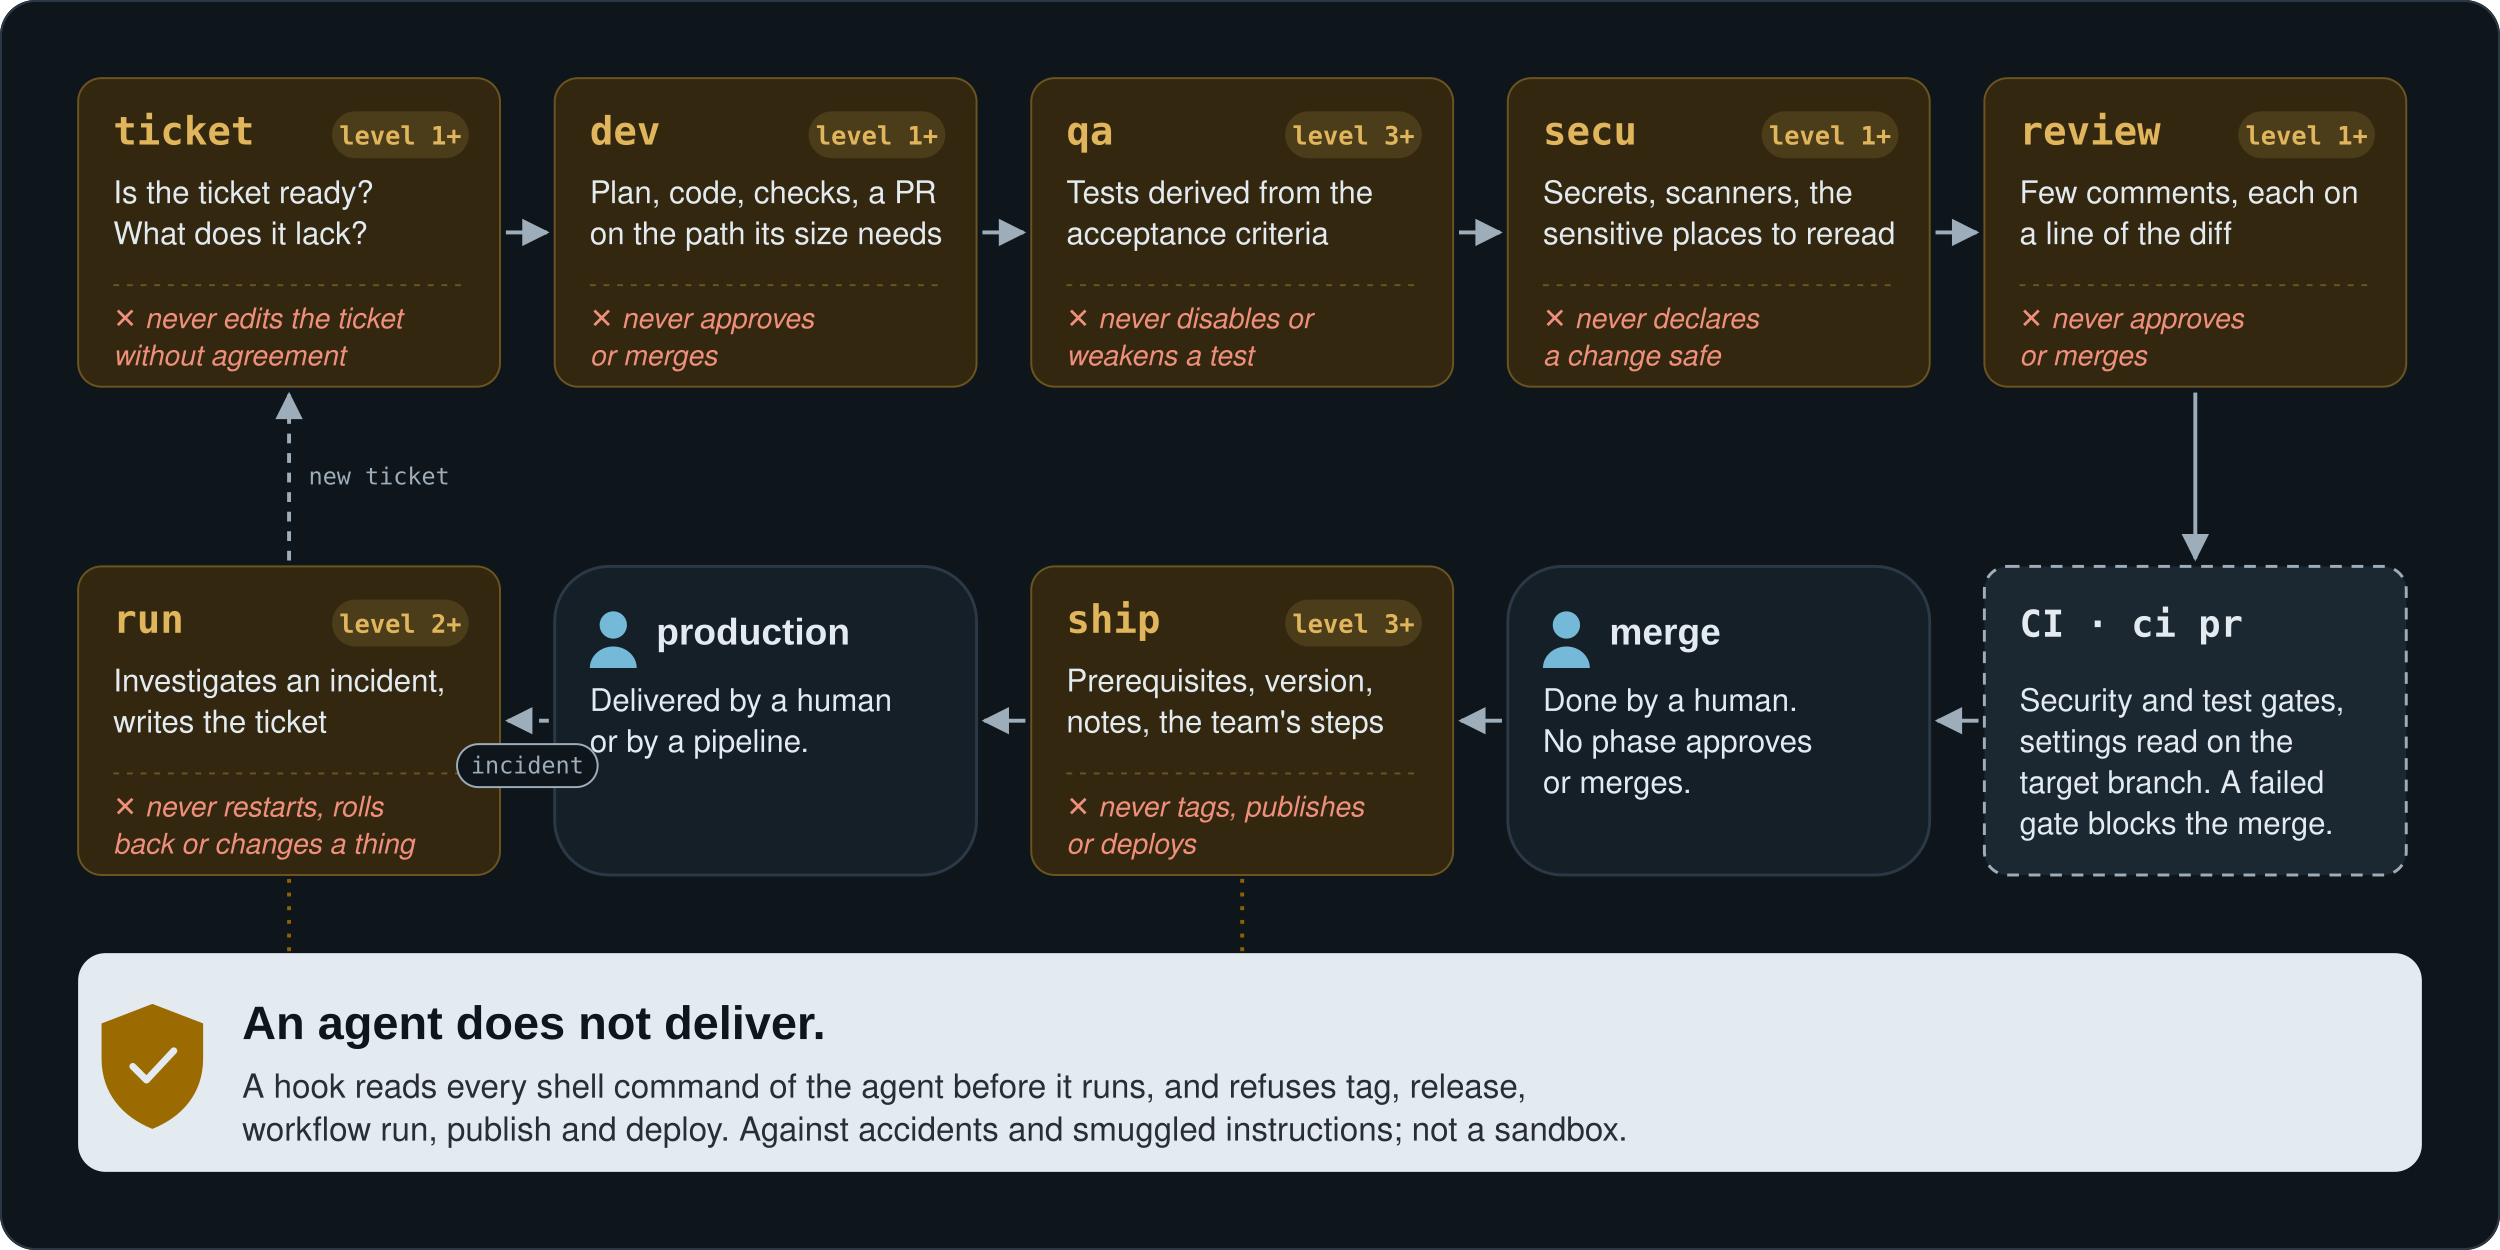
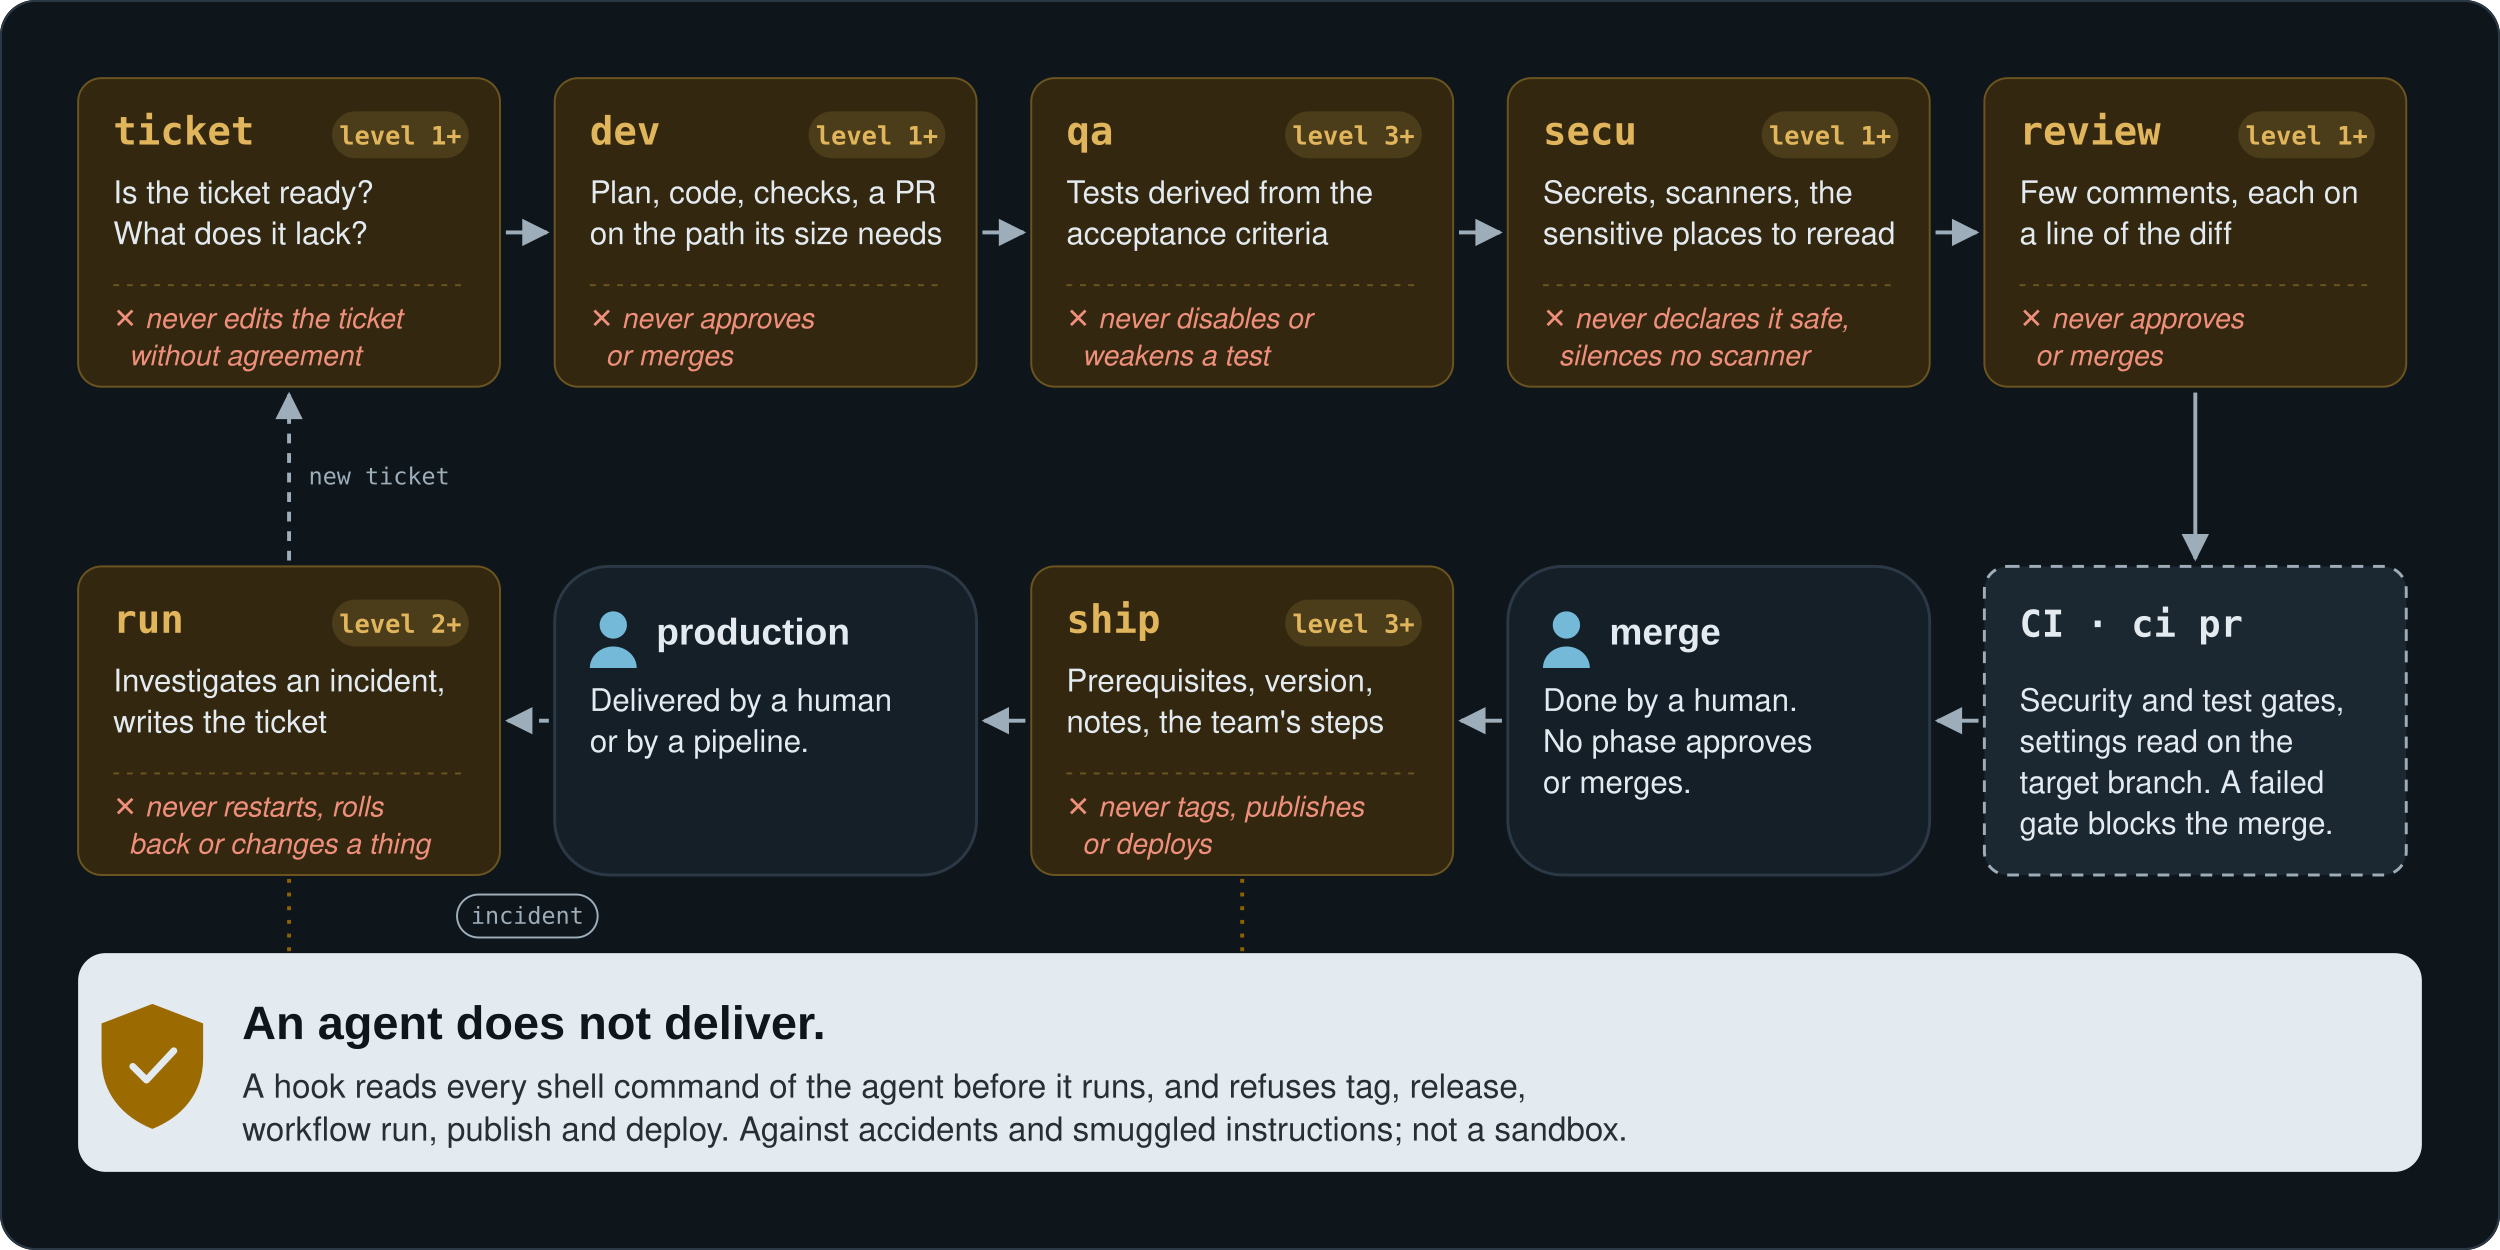
<svg xmlns="http://www.w3.org/2000/svg" width="1280" height="640" viewBox="0 0 1280 640" role="img" aria-labelledby="t d">
  <style>
  @media (prefers-reduced-motion: reduce) { * { animation: none !important; } }
  .rise { animation: rise .7s cubic-bezier(.16,1,.3,1) backwards; }
  @keyframes rise { from { opacity: 0; transform: translateY(10px); } to { opacity: 1; transform: none; } }

-   .shield { animation: glint 3.2s ease-in-out infinite; }
+   .shield { animation: glint 3.2s ease-in-out 1; }
  @keyframes glint { 50% { opacity: .7; } }
</style>
  <rect width="1280" height="640" rx="18" fill="#0e151b" />
  <rect x=".5" y=".5" width="1279" height="639" rx="18" fill="none" stroke="#2b3946" />
  <defs>
    <marker id="ah" viewBox="0 0 10 10" refX="9" refY="5" markerWidth="7" markerHeight="7" orient="auto-start-reverse">
      <path d="M0 0L10 5L0 10z" fill="#9dadb9" />
    </marker>
  </defs>
  <g class="rise" style="animation-delay:0.10s">
    <rect x="40" y="40" width="216" height="158" rx="12" fill="#33280f" stroke="#6b5420" />
    <text x="58" y="74" font-family="'IBM Plex Mono', ui-monospace, SFMono-Regular, Menlo, Consolas, monospace" font-size="20" font-weight="600" fill="#e1b55c" text-anchor="start">ticket</text>
    <rect x="170" y="57" width="70" height="24" rx="12" fill="#e1b55c" opacity=".14" />
    <text x="205" y="74" font-family="'IBM Plex Mono', ui-monospace, SFMono-Regular, Menlo, Consolas, monospace" font-size="13" font-weight="600" fill="#e1b55c" text-anchor="middle">level 1+</text>
    <text x="58" y="104" font-family="'IBM Plex Sans', -apple-system, 'Segoe UI', Helvetica, Arial, sans-serif" font-size="16" font-weight="400" fill="#e3eaf0" text-anchor="start">Is the ticket ready?</text>
    <text x="58" y="125" font-family="'IBM Plex Sans', -apple-system, 'Segoe UI', Helvetica, Arial, sans-serif" font-size="16" font-weight="400" fill="#e3eaf0" text-anchor="start">What does it lack?</text>
    <line x1="58" x2="238" y1="146" y2="146" stroke="#6b5420" stroke-dasharray="3 4" />
-     <text x="58" y="168" font-family="'IBM Plex Sans', -apple-system, 'Segoe UI', Helvetica, Arial, sans-serif" font-size="14.5" font-weight="500" fill="#f08f7c" text-anchor="start" font-style="italic">✕ never edits the ticket</text>
-     <text x="58" y="187" font-family="'IBM Plex Sans', -apple-system, 'Segoe UI', Helvetica, Arial, sans-serif" font-size="14.5" font-weight="500" fill="#f08f7c" text-anchor="start" font-style="italic">  without agreement</text>
+     <text x="58" y="168" font-family="'IBM Plex Sans', -apple-system, 'Segoe UI', Helvetica, Arial, sans-serif" font-size="14.5" font-weight="500" fill="#f08f7c" text-anchor="start" font-style="italic" xml:space="preserve" style="white-space:pre">✕ never edits the ticket</text>
+     <text x="58" y="187" font-family="'IBM Plex Sans', -apple-system, 'Segoe UI', Helvetica, Arial, sans-serif" font-size="14.5" font-weight="500" fill="#f08f7c" text-anchor="start" font-style="italic" xml:space="preserve" style="white-space:pre">  without agreement</text>
  </g>
  <line x1="259" x2="280" y1="119.0" y2="119.0" stroke="#9dadb9" stroke-width="2" marker-end="url(#ah)" />
  <g class="rise" style="animation-delay:0.20s">
    <rect x="284" y="40" width="216" height="158" rx="12" fill="#33280f" stroke="#6b5420" />
    <text x="302" y="74" font-family="'IBM Plex Mono', ui-monospace, SFMono-Regular, Menlo, Consolas, monospace" font-size="20" font-weight="600" fill="#e1b55c" text-anchor="start">dev</text>
    <rect x="414" y="57" width="70" height="24" rx="12" fill="#e1b55c" opacity=".14" />
    <text x="449" y="74" font-family="'IBM Plex Mono', ui-monospace, SFMono-Regular, Menlo, Consolas, monospace" font-size="13" font-weight="600" fill="#e1b55c" text-anchor="middle">level 1+</text>
    <text x="302" y="104" font-family="'IBM Plex Sans', -apple-system, 'Segoe UI', Helvetica, Arial, sans-serif" font-size="16" font-weight="400" fill="#e3eaf0" text-anchor="start">Plan, code, checks, a PR</text>
    <text x="302" y="125" font-family="'IBM Plex Sans', -apple-system, 'Segoe UI', Helvetica, Arial, sans-serif" font-size="16" font-weight="400" fill="#e3eaf0" text-anchor="start">on the path its size needs</text>
    <line x1="302" x2="482" y1="146" y2="146" stroke="#6b5420" stroke-dasharray="3 4" />
-     <text x="302" y="168" font-family="'IBM Plex Sans', -apple-system, 'Segoe UI', Helvetica, Arial, sans-serif" font-size="14.5" font-weight="500" fill="#f08f7c" text-anchor="start" font-style="italic">✕ never approves</text>
-     <text x="302" y="187" font-family="'IBM Plex Sans', -apple-system, 'Segoe UI', Helvetica, Arial, sans-serif" font-size="14.5" font-weight="500" fill="#f08f7c" text-anchor="start" font-style="italic">  or merges</text>
+     <text x="302" y="168" font-family="'IBM Plex Sans', -apple-system, 'Segoe UI', Helvetica, Arial, sans-serif" font-size="14.5" font-weight="500" fill="#f08f7c" text-anchor="start" font-style="italic" xml:space="preserve" style="white-space:pre">✕ never approves</text>
+     <text x="302" y="187" font-family="'IBM Plex Sans', -apple-system, 'Segoe UI', Helvetica, Arial, sans-serif" font-size="14.5" font-weight="500" fill="#f08f7c" text-anchor="start" font-style="italic" xml:space="preserve" style="white-space:pre">  or merges</text>
  </g>
  <line x1="503" x2="524" y1="119.0" y2="119.0" stroke="#9dadb9" stroke-width="2" marker-end="url(#ah)" />
  <g class="rise" style="animation-delay:0.30s">
    <rect x="528" y="40" width="216" height="158" rx="12" fill="#33280f" stroke="#6b5420" />
    <text x="546" y="74" font-family="'IBM Plex Mono', ui-monospace, SFMono-Regular, Menlo, Consolas, monospace" font-size="20" font-weight="600" fill="#e1b55c" text-anchor="start">qa</text>
    <rect x="658" y="57" width="70" height="24" rx="12" fill="#e1b55c" opacity=".14" />
    <text x="693" y="74" font-family="'IBM Plex Mono', ui-monospace, SFMono-Regular, Menlo, Consolas, monospace" font-size="13" font-weight="600" fill="#e1b55c" text-anchor="middle">level 3+</text>
    <text x="546" y="104" font-family="'IBM Plex Sans', -apple-system, 'Segoe UI', Helvetica, Arial, sans-serif" font-size="16" font-weight="400" fill="#e3eaf0" text-anchor="start">Tests derived from the</text>
    <text x="546" y="125" font-family="'IBM Plex Sans', -apple-system, 'Segoe UI', Helvetica, Arial, sans-serif" font-size="16" font-weight="400" fill="#e3eaf0" text-anchor="start">acceptance criteria</text>
    <line x1="546" x2="726" y1="146" y2="146" stroke="#6b5420" stroke-dasharray="3 4" />
-     <text x="546" y="168" font-family="'IBM Plex Sans', -apple-system, 'Segoe UI', Helvetica, Arial, sans-serif" font-size="14.5" font-weight="500" fill="#f08f7c" text-anchor="start" font-style="italic">✕ never disables or</text>
-     <text x="546" y="187" font-family="'IBM Plex Sans', -apple-system, 'Segoe UI', Helvetica, Arial, sans-serif" font-size="14.5" font-weight="500" fill="#f08f7c" text-anchor="start" font-style="italic">  weakens a test</text>
+     <text x="546" y="168" font-family="'IBM Plex Sans', -apple-system, 'Segoe UI', Helvetica, Arial, sans-serif" font-size="14.5" font-weight="500" fill="#f08f7c" text-anchor="start" font-style="italic" xml:space="preserve" style="white-space:pre">✕ never disables or</text>
+     <text x="546" y="187" font-family="'IBM Plex Sans', -apple-system, 'Segoe UI', Helvetica, Arial, sans-serif" font-size="14.5" font-weight="500" fill="#f08f7c" text-anchor="start" font-style="italic" xml:space="preserve" style="white-space:pre">  weakens a test</text>
  </g>
  <line x1="747" x2="768" y1="119.0" y2="119.0" stroke="#9dadb9" stroke-width="2" marker-end="url(#ah)" />
  <g class="rise" style="animation-delay:0.40s">
    <rect x="772" y="40" width="216" height="158" rx="12" fill="#33280f" stroke="#6b5420" />
    <text x="790" y="74" font-family="'IBM Plex Mono', ui-monospace, SFMono-Regular, Menlo, Consolas, monospace" font-size="20" font-weight="600" fill="#e1b55c" text-anchor="start">secu</text>
    <rect x="902" y="57" width="70" height="24" rx="12" fill="#e1b55c" opacity=".14" />
    <text x="937" y="74" font-family="'IBM Plex Mono', ui-monospace, SFMono-Regular, Menlo, Consolas, monospace" font-size="13" font-weight="600" fill="#e1b55c" text-anchor="middle">level 1+</text>
    <text x="790" y="104" font-family="'IBM Plex Sans', -apple-system, 'Segoe UI', Helvetica, Arial, sans-serif" font-size="16" font-weight="400" fill="#e3eaf0" text-anchor="start">Secrets, scanners, the</text>
    <text x="790" y="125" font-family="'IBM Plex Sans', -apple-system, 'Segoe UI', Helvetica, Arial, sans-serif" font-size="16" font-weight="400" fill="#e3eaf0" text-anchor="start">sensitive places to reread</text>
    <line x1="790" x2="970" y1="146" y2="146" stroke="#6b5420" stroke-dasharray="3 4" />
-     <text x="790" y="168" font-family="'IBM Plex Sans', -apple-system, 'Segoe UI', Helvetica, Arial, sans-serif" font-size="14.5" font-weight="500" fill="#f08f7c" text-anchor="start" font-style="italic">✕ never declares</text>
-     <text x="790" y="187" font-family="'IBM Plex Sans', -apple-system, 'Segoe UI', Helvetica, Arial, sans-serif" font-size="14.5" font-weight="500" fill="#f08f7c" text-anchor="start" font-style="italic">  a change safe</text>
+     <text x="790" y="168" font-family="'IBM Plex Sans', -apple-system, 'Segoe UI', Helvetica, Arial, sans-serif" font-size="14.5" font-weight="500" fill="#f08f7c" text-anchor="start" font-style="italic" xml:space="preserve" style="white-space:pre">✕ never declares it safe,</text>
+     <text x="790" y="187" font-family="'IBM Plex Sans', -apple-system, 'Segoe UI', Helvetica, Arial, sans-serif" font-size="14.5" font-weight="500" fill="#f08f7c" text-anchor="start" font-style="italic" xml:space="preserve" style="white-space:pre">  silences no scanner</text>
  </g>
  <line x1="991" x2="1012" y1="119.0" y2="119.0" stroke="#9dadb9" stroke-width="2" marker-end="url(#ah)" />
  <g class="rise" style="animation-delay:0.50s">
    <rect x="1016" y="40" width="216" height="158" rx="12" fill="#33280f" stroke="#6b5420" />
    <text x="1034" y="74" font-family="'IBM Plex Mono', ui-monospace, SFMono-Regular, Menlo, Consolas, monospace" font-size="20" font-weight="600" fill="#e1b55c" text-anchor="start">review</text>
    <rect x="1146" y="57" width="70" height="24" rx="12" fill="#e1b55c" opacity=".14" />
    <text x="1181" y="74" font-family="'IBM Plex Mono', ui-monospace, SFMono-Regular, Menlo, Consolas, monospace" font-size="13" font-weight="600" fill="#e1b55c" text-anchor="middle">level 1+</text>
    <text x="1034" y="104" font-family="'IBM Plex Sans', -apple-system, 'Segoe UI', Helvetica, Arial, sans-serif" font-size="16" font-weight="400" fill="#e3eaf0" text-anchor="start">Few comments, each on</text>
    <text x="1034" y="125" font-family="'IBM Plex Sans', -apple-system, 'Segoe UI', Helvetica, Arial, sans-serif" font-size="16" font-weight="400" fill="#e3eaf0" text-anchor="start">a line of the diff</text>
    <line x1="1034" x2="1214" y1="146" y2="146" stroke="#6b5420" stroke-dasharray="3 4" />
-     <text x="1034" y="168" font-family="'IBM Plex Sans', -apple-system, 'Segoe UI', Helvetica, Arial, sans-serif" font-size="14.5" font-weight="500" fill="#f08f7c" text-anchor="start" font-style="italic">✕ never approves</text>
-     <text x="1034" y="187" font-family="'IBM Plex Sans', -apple-system, 'Segoe UI', Helvetica, Arial, sans-serif" font-size="14.5" font-weight="500" fill="#f08f7c" text-anchor="start" font-style="italic">  or merges</text>
+     <text x="1034" y="168" font-family="'IBM Plex Sans', -apple-system, 'Segoe UI', Helvetica, Arial, sans-serif" font-size="14.5" font-weight="500" fill="#f08f7c" text-anchor="start" font-style="italic" xml:space="preserve" style="white-space:pre">✕ never approves</text>
+     <text x="1034" y="187" font-family="'IBM Plex Sans', -apple-system, 'Segoe UI', Helvetica, Arial, sans-serif" font-size="14.5" font-weight="500" fill="#f08f7c" text-anchor="start" font-style="italic" xml:space="preserve" style="white-space:pre">  or merges</text>
  </g>
  <line x1="1124.0" x2="1124.0" y1="201" y2="286" stroke="#9dadb9" stroke-width="2" marker-end="url(#ah)" />
  <g class="rise" style="animation-delay:0.60s">
    <rect x="1016" y="290" width="216" height="158" rx="12" fill="#1b2731" stroke="#9dadb9" stroke-width="1.5" stroke-dasharray="6 5" />
    <text x="1034" y="326" font-family="'IBM Plex Mono', ui-monospace, SFMono-Regular, Menlo, Consolas, monospace" font-size="19" font-weight="600" fill="#e3eaf0" text-anchor="start">CI · ci pr</text>
    <text x="1034" y="364" font-family="'IBM Plex Sans', -apple-system, 'Segoe UI', Helvetica, Arial, sans-serif" font-size="16" font-weight="400" fill="#e3eaf0" text-anchor="start">Security and test gates,</text>
    <text x="1034" y="385" font-family="'IBM Plex Sans', -apple-system, 'Segoe UI', Helvetica, Arial, sans-serif" font-size="16" font-weight="400" fill="#e3eaf0" text-anchor="start">settings read on the</text>
    <text x="1034" y="406" font-family="'IBM Plex Sans', -apple-system, 'Segoe UI', Helvetica, Arial, sans-serif" font-size="16" font-weight="400" fill="#e3eaf0" text-anchor="start">target branch. A failed</text>
    <text x="1034" y="427" font-family="'IBM Plex Sans', -apple-system, 'Segoe UI', Helvetica, Arial, sans-serif" font-size="16" font-weight="400" fill="#e3eaf0" text-anchor="start">gate blocks the merge.</text>
  </g>
  <g class="rise" style="animation-delay:0.70s">
    <rect x="772" y="290" width="216" height="158" rx="28" fill="#151f28" stroke="#2b3946" stroke-width="1.5" />
    <circle cx="802" cy="320" r="7" fill="#74b9d8" />
    <path d="M790 342a12 11 0 0 1 24 0z" fill="#74b9d8" />
    <text x="824" y="330" font-family="'IBM Plex Sans Condensed', 'IBM Plex Sans', -apple-system, 'Segoe UI', 'Helvetica Neue', Arial, sans-serif" font-size="19" font-weight="600" fill="#e3eaf0" text-anchor="start">merge</text>
    <text x="790" y="364" font-family="'IBM Plex Sans', -apple-system, 'Segoe UI', Helvetica, Arial, sans-serif" font-size="16" font-weight="400" fill="#e3eaf0" text-anchor="start">Done by a human.</text>
    <text x="790" y="385" font-family="'IBM Plex Sans', -apple-system, 'Segoe UI', Helvetica, Arial, sans-serif" font-size="16" font-weight="400" fill="#e3eaf0" text-anchor="start">No phase approves</text>
    <text x="790" y="406" font-family="'IBM Plex Sans', -apple-system, 'Segoe UI', Helvetica, Arial, sans-serif" font-size="16" font-weight="400" fill="#e3eaf0" text-anchor="start">or merges.</text>
  </g>
  <g class="rise" style="animation-delay:0.80s">
    <rect x="528" y="290" width="216" height="158" rx="12" fill="#33280f" stroke="#6b5420" />
    <text x="546" y="324" font-family="'IBM Plex Mono', ui-monospace, SFMono-Regular, Menlo, Consolas, monospace" font-size="20" font-weight="600" fill="#e1b55c" text-anchor="start">ship</text>
    <rect x="658" y="307" width="70" height="24" rx="12" fill="#e1b55c" opacity=".14" />
    <text x="693" y="324" font-family="'IBM Plex Mono', ui-monospace, SFMono-Regular, Menlo, Consolas, monospace" font-size="13" font-weight="600" fill="#e1b55c" text-anchor="middle">level 3+</text>
    <text x="546" y="354" font-family="'IBM Plex Sans', -apple-system, 'Segoe UI', Helvetica, Arial, sans-serif" font-size="16" font-weight="400" fill="#e3eaf0" text-anchor="start">Prerequisites, version,</text>
    <text x="546" y="375" font-family="'IBM Plex Sans', -apple-system, 'Segoe UI', Helvetica, Arial, sans-serif" font-size="16" font-weight="400" fill="#e3eaf0" text-anchor="start">notes, the team's steps</text>
    <line x1="546" x2="726" y1="396" y2="396" stroke="#6b5420" stroke-dasharray="3 4" />
-     <text x="546" y="418" font-family="'IBM Plex Sans', -apple-system, 'Segoe UI', Helvetica, Arial, sans-serif" font-size="14.5" font-weight="500" fill="#f08f7c" text-anchor="start" font-style="italic">✕ never tags, publishes</text>
-     <text x="546" y="437" font-family="'IBM Plex Sans', -apple-system, 'Segoe UI', Helvetica, Arial, sans-serif" font-size="14.5" font-weight="500" fill="#f08f7c" text-anchor="start" font-style="italic">  or deploys</text>
+     <text x="546" y="418" font-family="'IBM Plex Sans', -apple-system, 'Segoe UI', Helvetica, Arial, sans-serif" font-size="14.5" font-weight="500" fill="#f08f7c" text-anchor="start" font-style="italic" xml:space="preserve" style="white-space:pre">✕ never tags, publishes</text>
+     <text x="546" y="437" font-family="'IBM Plex Sans', -apple-system, 'Segoe UI', Helvetica, Arial, sans-serif" font-size="14.5" font-weight="500" fill="#f08f7c" text-anchor="start" font-style="italic" xml:space="preserve" style="white-space:pre">  or deploys</text>
  </g>
  <g class="rise" style="animation-delay:0.90s">
    <rect x="284" y="290" width="216" height="158" rx="28" fill="#151f28" stroke="#2b3946" stroke-width="1.5" />
    <circle cx="314" cy="320" r="7" fill="#74b9d8" />
    <path d="M302 342a12 11 0 0 1 24 0z" fill="#74b9d8" />
    <text x="336" y="330" font-family="'IBM Plex Sans Condensed', 'IBM Plex Sans', -apple-system, 'Segoe UI', 'Helvetica Neue', Arial, sans-serif" font-size="19" font-weight="600" fill="#e3eaf0" text-anchor="start">production</text>
    <text x="302" y="364" font-family="'IBM Plex Sans', -apple-system, 'Segoe UI', Helvetica, Arial, sans-serif" font-size="16" font-weight="400" fill="#e3eaf0" text-anchor="start">Delivered by a human</text>
    <text x="302" y="385" font-family="'IBM Plex Sans', -apple-system, 'Segoe UI', Helvetica, Arial, sans-serif" font-size="16" font-weight="400" fill="#e3eaf0" text-anchor="start">or by a pipeline.</text>
  </g>
  <g class="rise" style="animation-delay:1.00s">
    <rect x="40" y="290" width="216" height="158" rx="12" fill="#33280f" stroke="#6b5420" />
    <text x="58" y="324" font-family="'IBM Plex Mono', ui-monospace, SFMono-Regular, Menlo, Consolas, monospace" font-size="20" font-weight="600" fill="#e1b55c" text-anchor="start">run</text>
    <rect x="170" y="307" width="70" height="24" rx="12" fill="#e1b55c" opacity=".14" />
    <text x="205" y="324" font-family="'IBM Plex Mono', ui-monospace, SFMono-Regular, Menlo, Consolas, monospace" font-size="13" font-weight="600" fill="#e1b55c" text-anchor="middle">level 2+</text>
    <text x="58" y="354" font-family="'IBM Plex Sans', -apple-system, 'Segoe UI', Helvetica, Arial, sans-serif" font-size="16" font-weight="400" fill="#e3eaf0" text-anchor="start">Investigates an incident,</text>
    <text x="58" y="375" font-family="'IBM Plex Sans', -apple-system, 'Segoe UI', Helvetica, Arial, sans-serif" font-size="16" font-weight="400" fill="#e3eaf0" text-anchor="start">writes the ticket</text>
    <line x1="58" x2="238" y1="396" y2="396" stroke="#6b5420" stroke-dasharray="3 4" />
-     <text x="58" y="418" font-family="'IBM Plex Sans', -apple-system, 'Segoe UI', Helvetica, Arial, sans-serif" font-size="14.5" font-weight="500" fill="#f08f7c" text-anchor="start" font-style="italic">✕ never restarts, rolls</text>
-     <text x="58" y="437" font-family="'IBM Plex Sans', -apple-system, 'Segoe UI', Helvetica, Arial, sans-serif" font-size="14.5" font-weight="500" fill="#f08f7c" text-anchor="start" font-style="italic">  back or changes a thing</text>
+     <text x="58" y="418" font-family="'IBM Plex Sans', -apple-system, 'Segoe UI', Helvetica, Arial, sans-serif" font-size="14.5" font-weight="500" fill="#f08f7c" text-anchor="start" font-style="italic" xml:space="preserve" style="white-space:pre">✕ never restarts, rolls</text>
+     <text x="58" y="437" font-family="'IBM Plex Sans', -apple-system, 'Segoe UI', Helvetica, Arial, sans-serif" font-size="14.5" font-weight="500" fill="#f08f7c" text-anchor="start" font-style="italic" xml:space="preserve" style="white-space:pre">  back or changes a thing</text>
  </g>
  <line x1="1013" x2="992" y1="369.0" y2="369.0" stroke="#9dadb9" stroke-width="2" marker-end="url(#ah)" />
  <line x1="769" x2="748" y1="369.0" y2="369.0" stroke="#9dadb9" stroke-width="2" marker-end="url(#ah)" />
  <line x1="525" x2="504" y1="369.0" y2="369.0" stroke="#9dadb9" stroke-width="2" marker-end="url(#ah)" />
  <line x1="281" x2="260" y1="369.0" y2="369.0" stroke="#9dadb9" stroke-width="2" stroke-dasharray="5 5" marker-end="url(#ah)" />
-   <rect x="234.0" y="381.0" width="72" height="22" rx="11" fill="#0e151b" stroke="#9dadb9" />
-   <text x="270.0" y="396.0" font-family="'IBM Plex Mono', ui-monospace, SFMono-Regular, Menlo, Consolas, monospace" font-size="12" font-weight="400" fill="#9dadb9" text-anchor="middle">incident</text>
+   <rect x="234.0" y="458" width="72" height="22" rx="11" fill="#0e151b" stroke="#9dadb9" />
+   <text x="270.0" y="473" font-family="'IBM Plex Mono', ui-monospace, SFMono-Regular, Menlo, Consolas, monospace" font-size="12" font-weight="400" fill="#9dadb9" text-anchor="middle">incident</text>
  <line x1="148.0" x2="148.0" y1="287" y2="202" stroke="#9dadb9" stroke-width="2" stroke-dasharray="5 5" marker-end="url(#ah)" />
  <text x="158.0" y="248.0" font-family="'IBM Plex Mono', ui-monospace, SFMono-Regular, Menlo, Consolas, monospace" font-size="12" font-weight="400" fill="#9dadb9" text-anchor="start">new ticket</text>
  <g class="rise" style="animation-delay:1.20s">
    <line x1="636.0" x2="636.0" y1="450" y2="488" stroke="#9b6a00" stroke-width="2" stroke-dasharray="2 5" opacity=".9" />
    <line x1="148.0" x2="148.0" y1="450" y2="488" stroke="#9b6a00" stroke-width="2" stroke-dasharray="2 5" opacity=".9" />
    <rect x="40" y="488" width="1200" height="112" rx="14" fill="#e3eaf0" />
    <path class="shield" d="M78 514l26 10v18c0 18-11 30-26 36c-15-6-26-18-26-36v-18z" fill="#9b6a00" />
    <path d="M68 546l7 7l14-15" fill="none" stroke="#e3eaf0" stroke-width="3.5" stroke-linecap="round" stroke-linejoin="round" />
    <text x="124" y="532" font-family="'IBM Plex Sans Condensed', 'IBM Plex Sans', -apple-system, 'Segoe UI', 'Helvetica Neue', Arial, sans-serif" font-size="24" font-weight="600" fill="#0e151b" text-anchor="start">An agent does not deliver.</text>
    <text x="124" y="562" font-family="'IBM Plex Sans', -apple-system, 'Segoe UI', Helvetica, Arial, sans-serif" font-size="17" font-weight="400" fill="#0e151b" text-anchor="start" opacity=".88">A hook reads every shell command of the agent before it runs, and refuses tag, release,</text>
    <text x="124" y="584" font-family="'IBM Plex Sans', -apple-system, 'Segoe UI', Helvetica, Arial, sans-serif" font-size="17" font-weight="400" fill="#0e151b" text-anchor="start" opacity=".88">workflow run, publish and deploy. Against accidents and smuggled instructions; not a sandbox.</text>
  </g>
</svg>
